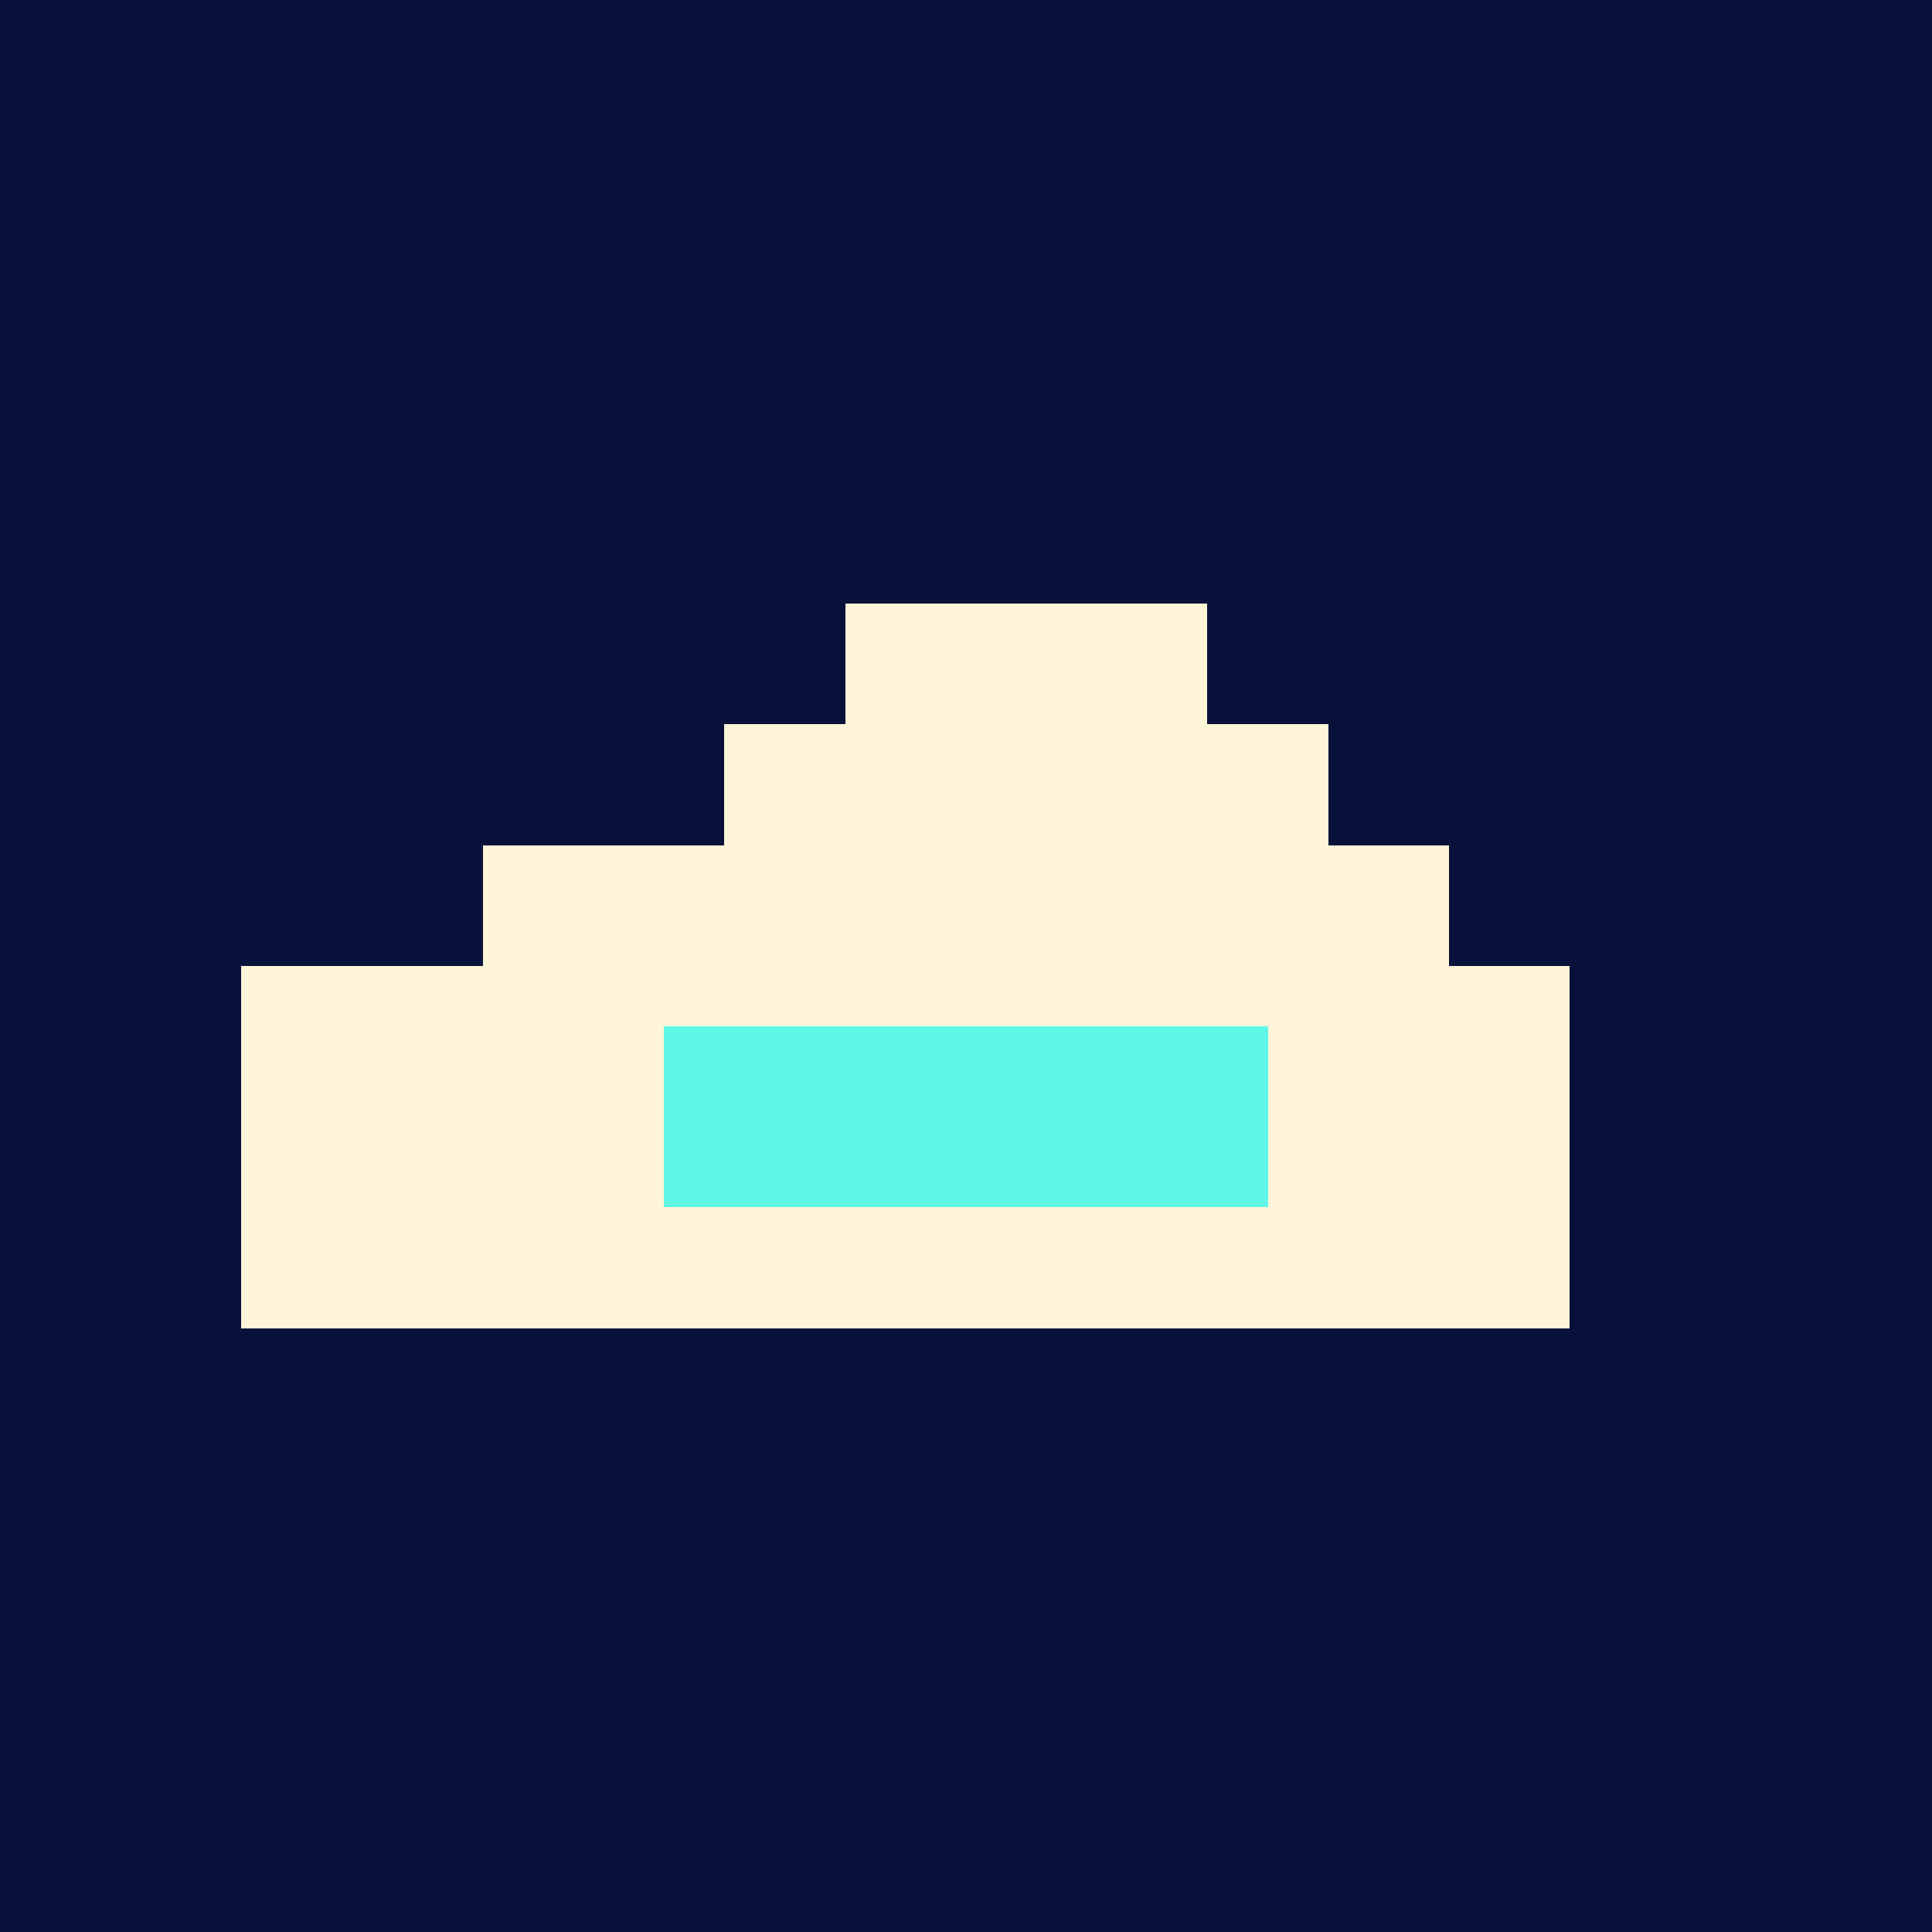
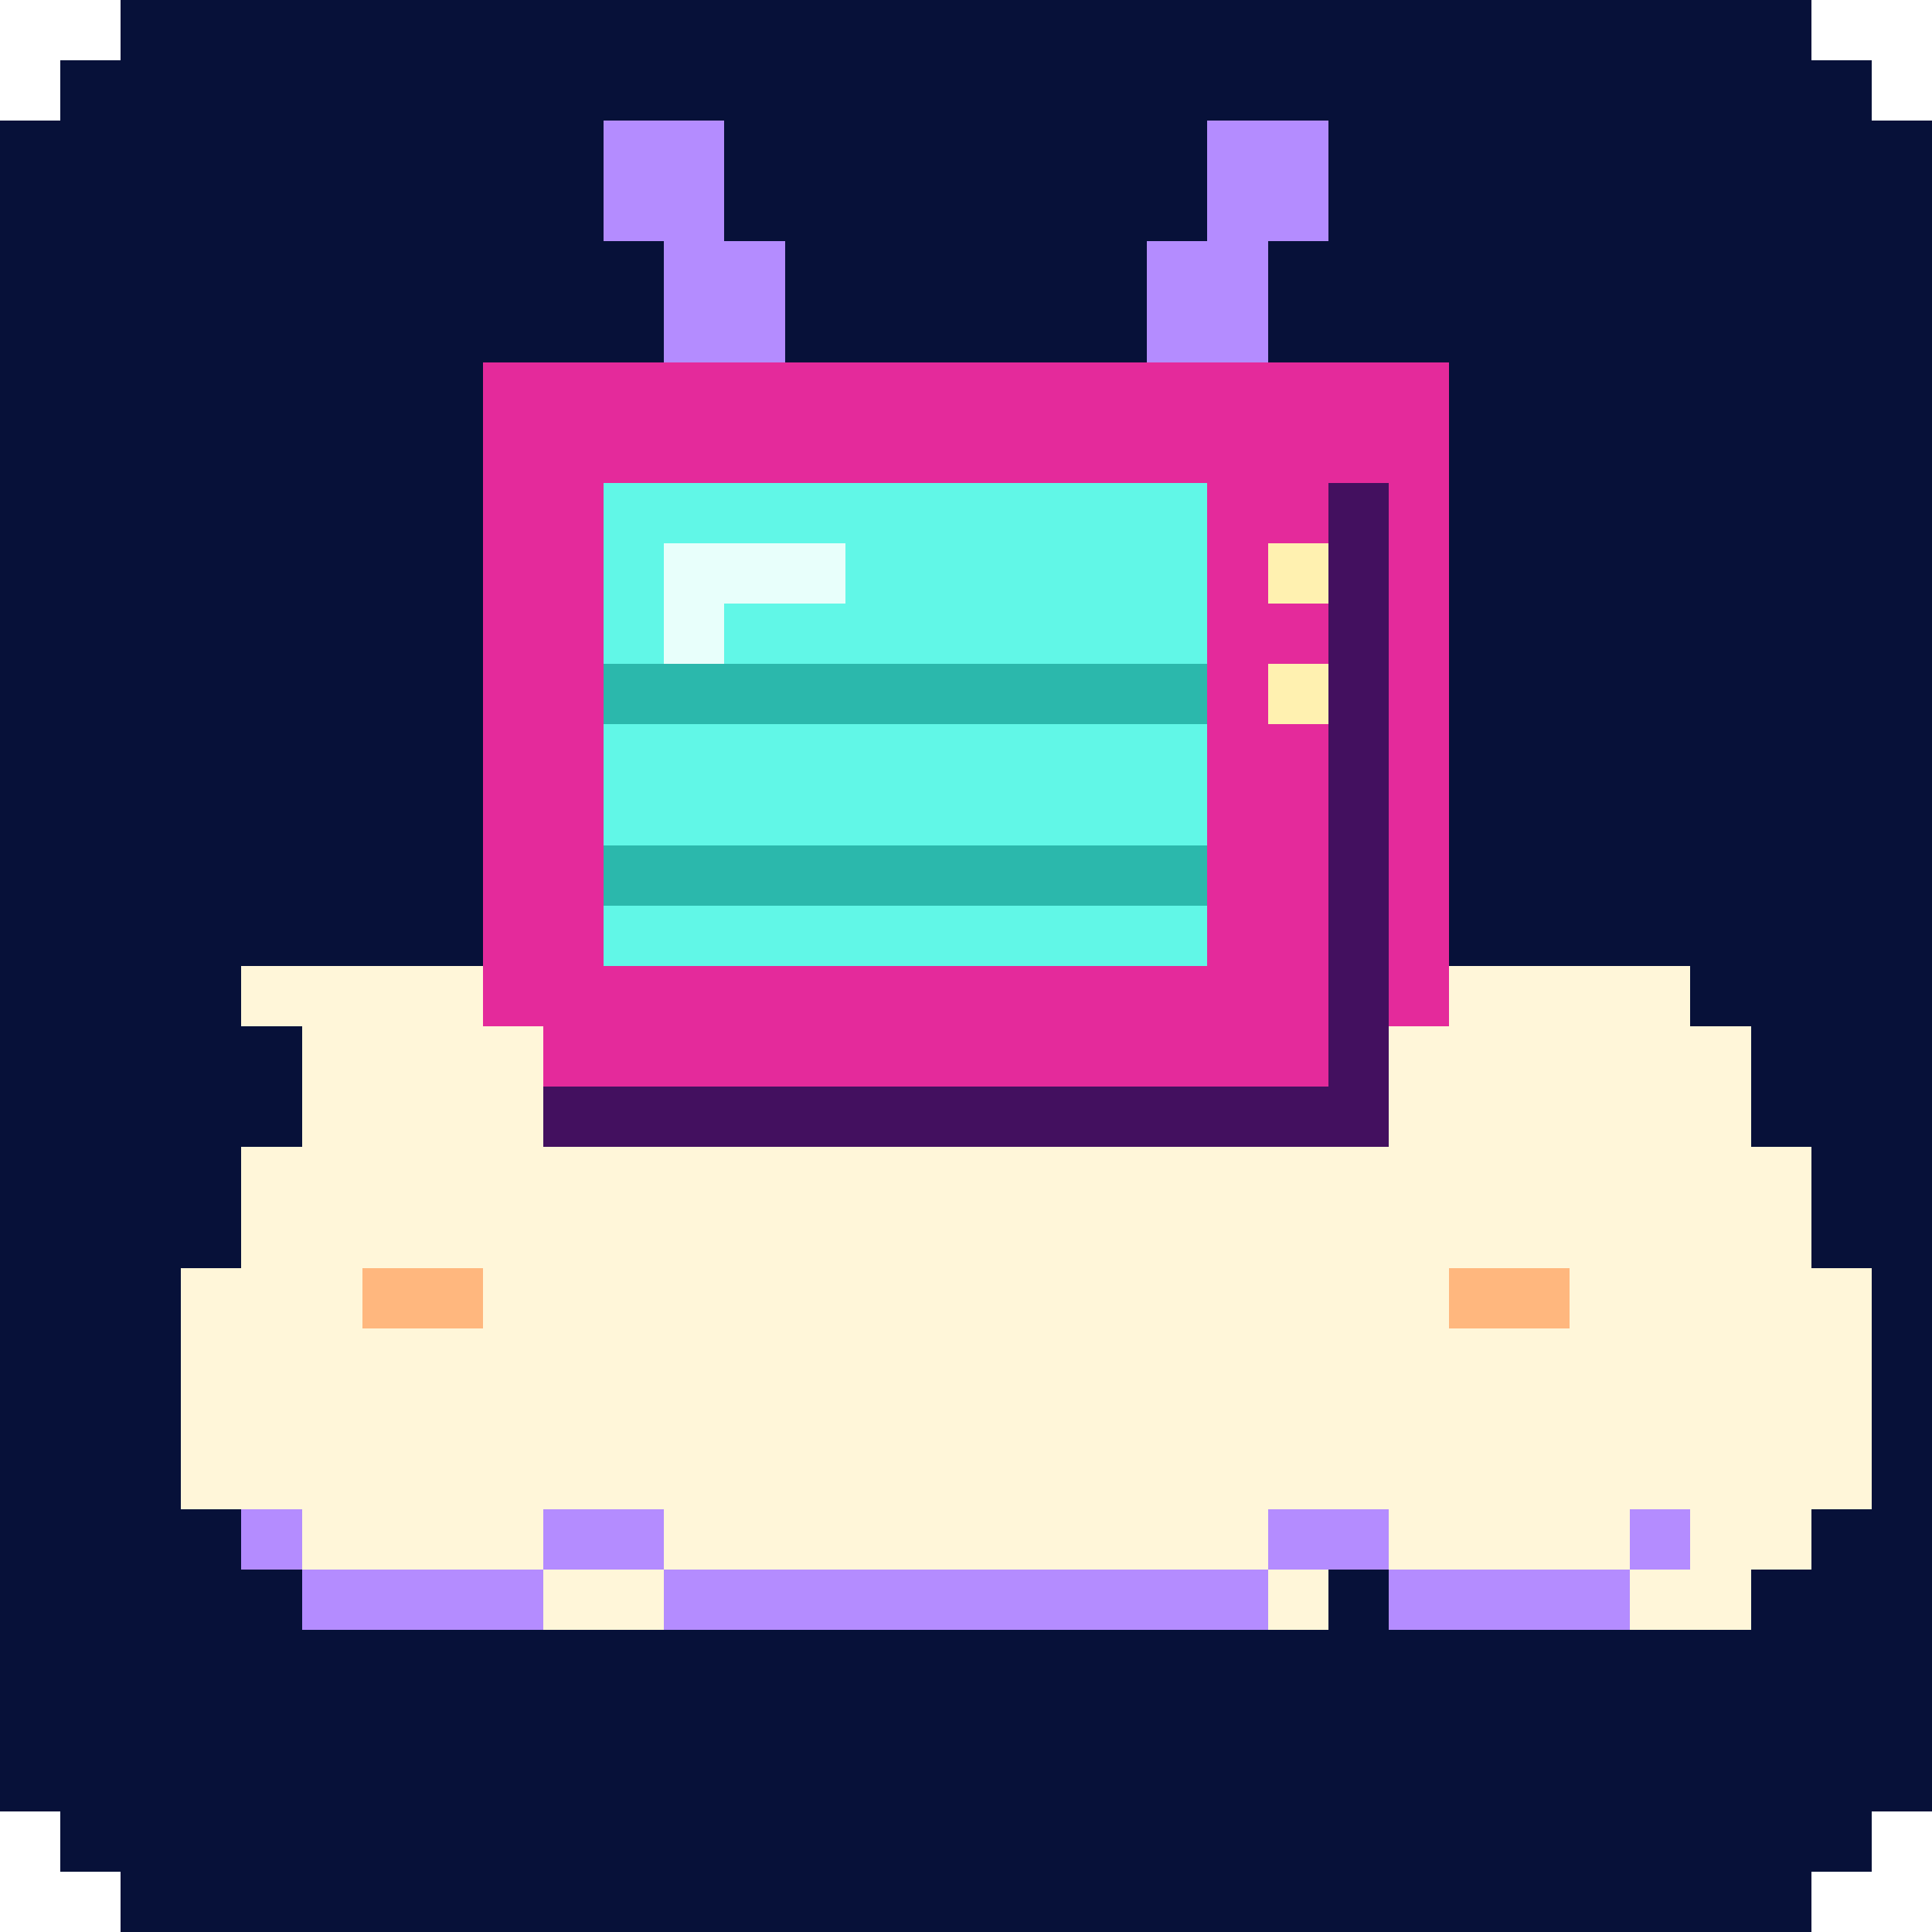
<svg xmlns="http://www.w3.org/2000/svg" viewBox="0 0 32 32" shape-rendering="crispEdges">
-   <rect width="32" height="32" fill="#071139" />
-   <path fill="#fff6d9" d="M8 14h4v-2h2v-2h6v2h2v2h2v2h2v6H4v-6h4z" />
-   <path fill="#61f7e7" d="M11 17h10v3H11z" />
+   <path fill="#071139" d="M2 0h28v1h1v1h1v28h-1v1h-1v1H2v-1H1v-1H0V2h1V1h1z" />
+   <path fill="#b48cff" d="M10 2h2v2h1v2h-2V4h-1zM20 2h2v2h-1v2h-2V4h1z" />
+   <path fill="#e42a9b" d="M8 6h16v13H8z" />
+   <path fill="#43105f" d="M9 18h14v1H9zM22 8h1v10h-1z" />
+   <path fill="#61f7e7" d="M10 8h10v8H10z" />
+   <path fill="#e8fffb" d="M11 9h3v1h-3zM11 10h1v1h-1z" />
+   <path fill="#2bb8ac" d="M10 11h10v1H10zM10 14h10v1H10z" />
+   <path fill="#fff1b0" d="M21 9h1v1h-1zM21 11h1v1h-1z" />
+   <path fill="#fff6d9" d="M4 16h4v1h1v2h14v-2h1v-1h4v1h1v2h1v2h1v4h-1v1h-1v1h-5v-1h-2v1h-8v-1h-2v1H5v-1H4v-1H3v-4h1v-2h1v-2h-1z" />
+   <path fill="#b48cff" d="M4 25h1v1h4v-1h2v1h-2v1H5v-1H4zM21 25h2v1h4v-1h1v1h-1v1h-4v-1h-2zM11 26h10v1H11z" />
+   <path fill="#ffb77e" d="M6 21h2v1H6zM24 21h2v1h-2z" />
</svg>
